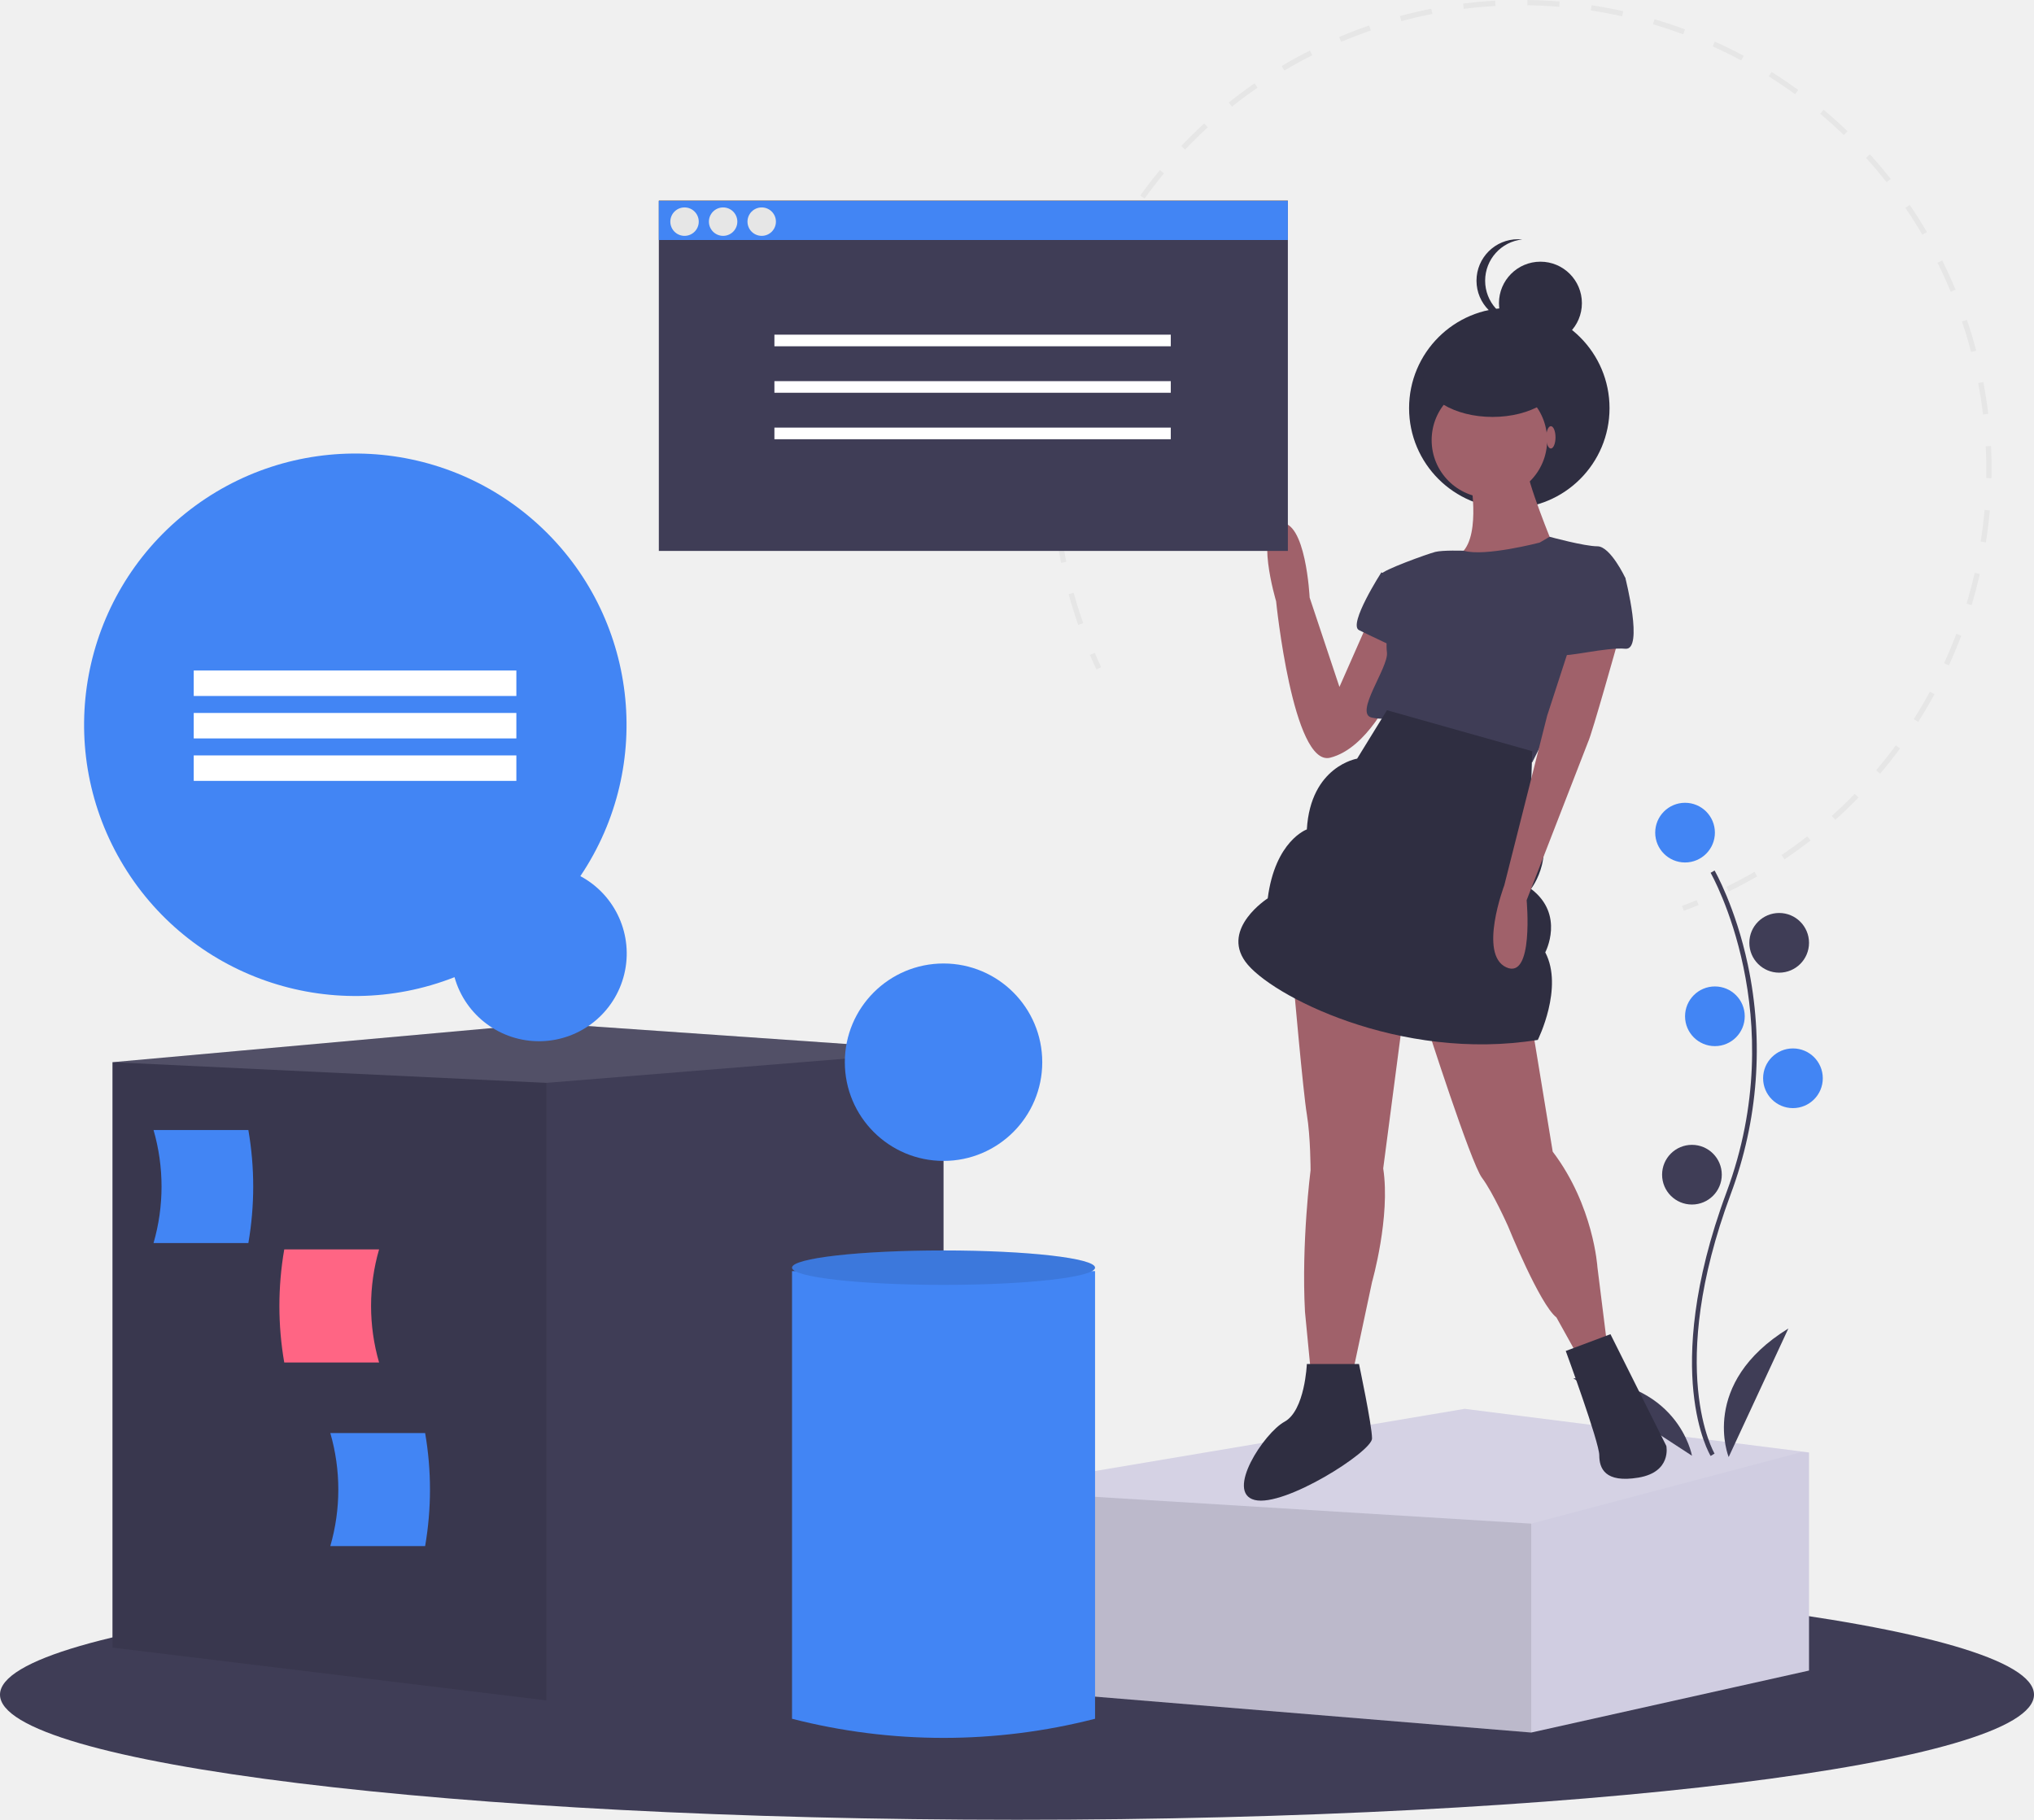
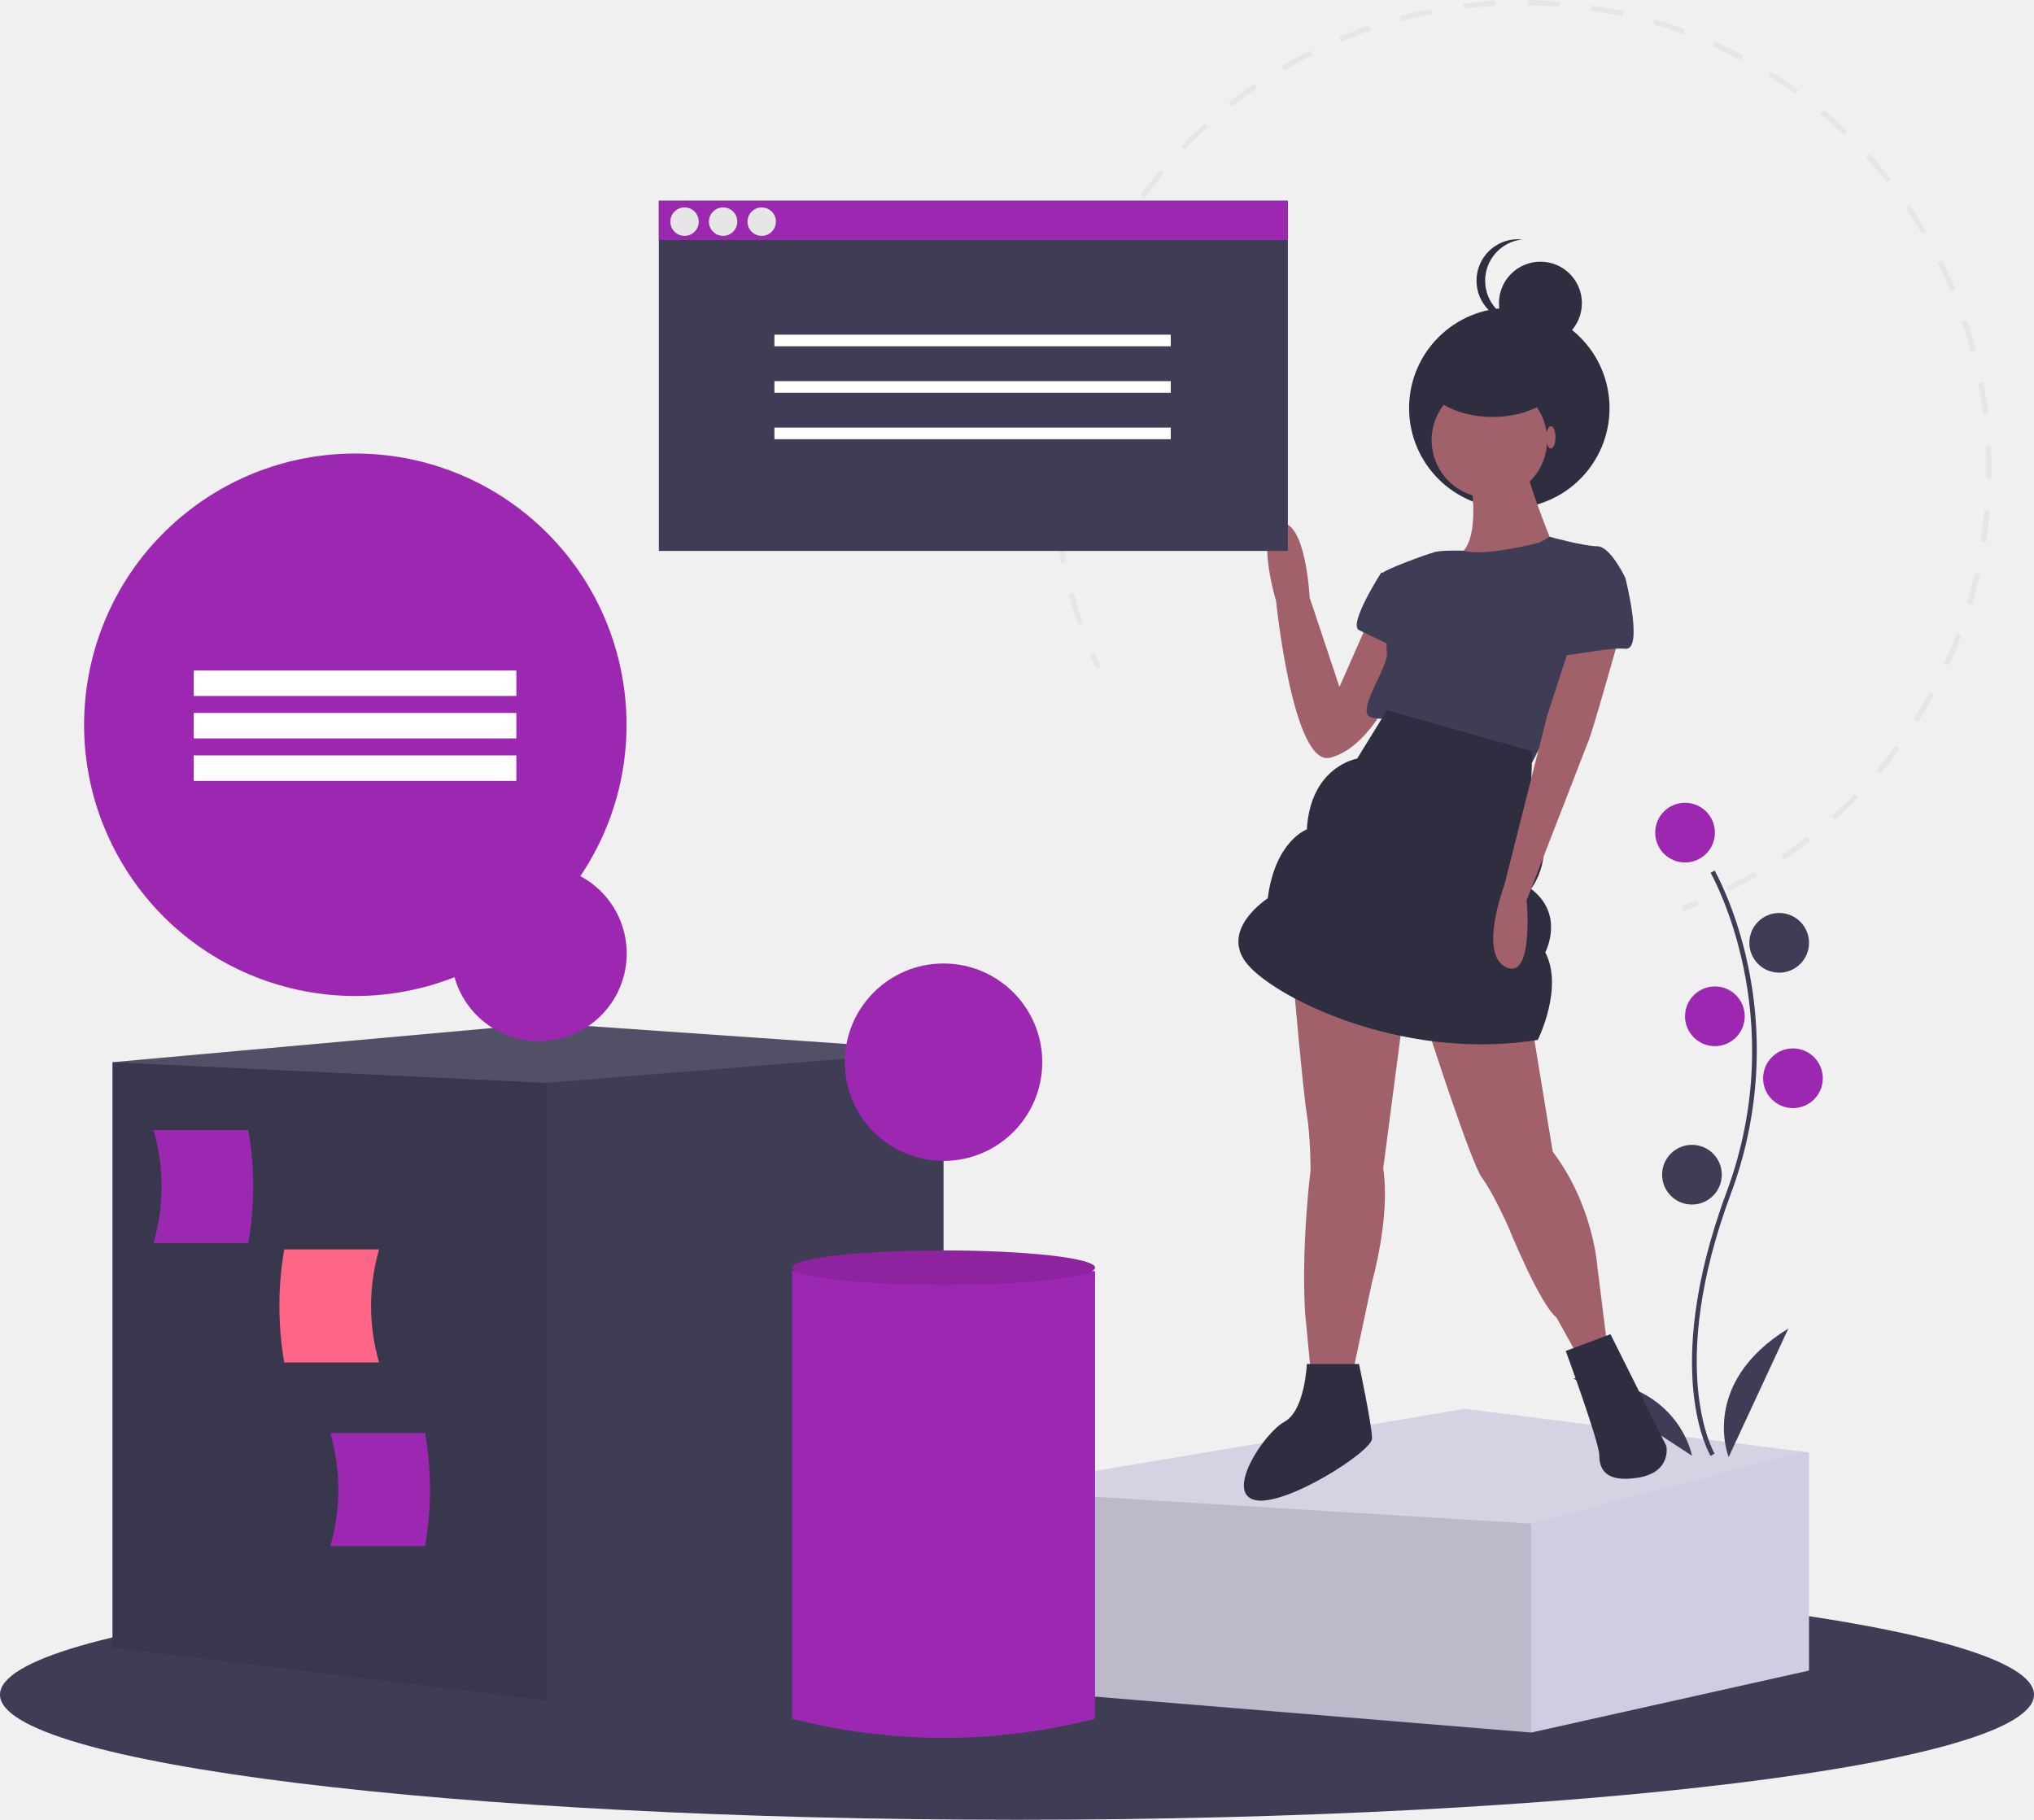
<svg xmlns="http://www.w3.org/2000/svg" id="afa8f846-9f09-4e7c-bda3-49d724cd1542" data-name="Layer 1" width="886" height="792.695" viewBox="0 0 886 792.695">
  <ellipse cx="443" cy="738.195" rx="443" ry="54.5" fill="#3f3d56" />
  <polygon points="411 457.695 411 711.695 238 740.695 49 717.695 49 462.695 238 445.695 411 457.695" fill="#3f3d56" />
  <polygon points="238 471.695 238 740.695 49 717.695 49 462.695 238 471.695" opacity="0.1" />
  <polygon points="411 457.695 238 471.695 49 462.695 238 445.695 411 457.695" fill="#fff" opacity="0.1" />
  <polygon points="788 632.695 788 727.695 667 754.695 424 734.695 424 649.695 427.98 649.025 428.35 648.965 638 613.695 785.43 632.365 788 632.695" fill="#d0cde1" />
  <polygon points="667 663.695 667 754.695 424 734.695 424 649.695 427.98 649.025 667 663.695" opacity="0.1" />
  <polygon points="785.43 632.365 667 663.695 428.35 648.965 638 613.695 785.43 632.365" fill="#fff" opacity="0.1" />
-   <path d="M502,607.347v195a265.608,265.608,0,0,0,132,0v-195Z" transform="translate(-157 -53.65269)" fill="#4285f4" />
-   <ellipse cx="411" cy="552.195" rx="66" ry="7.5" fill="#4285f4" />
+   <path d="M502,607.347v195a265.608,265.608,0,0,0,132,0v-195Z" transform="translate(-157 -53.65269)" fill="#9c27b0" />
+   <ellipse cx="411" cy="552.195" rx="66" ry="7.5" fill="#9c27b0" />
  <ellipse cx="411" cy="552.195" rx="66" ry="7.5" opacity="0.1" />
  <path d="M633.873,338.028c.894,2.083,1.84,4.189,2.811,6.258l-2.081.977c-.982-2.093-1.938-4.221-2.843-6.328Z" transform="translate(-157 -53.65269)" fill="#e6e6e6" />
  <path d="M1005.1,171.376c1.313,2.798,2.574,5.649,3.749,8.475l-2.123.882c-1.759-4.231-3.704-8.494-5.756-12.619l2.059-1.024Q1004.085,169.214,1005.1,171.376ZM996.361,154.752l-1.985,1.162c-2.33-3.981-4.823-7.924-7.408-11.72l1.9-1.294C991.483,146.739,994.004,150.726,996.361,154.752Zm17.433,38.219c1.494,4.418,2.852,8.936,4.036,13.43l-2.223.585c-1.17-4.441-2.513-8.908-3.992-13.277Zm-33.213-61.383-1.808,1.422c-2.846-3.618-5.856-7.182-8.945-10.593l1.704-1.544C974.657,124.325,977.702,127.929,980.581,131.588Zm40.352,88.489c.873,4.571,1.597,9.234,2.152,13.859l-2.282.275c-.55-4.574-1.267-9.183-2.129-13.703ZM961.764,110.809l-1.593,1.658c-3.317-3.189-6.786-6.302-10.309-9.252l1.477-1.762C954.901,104.436,958.408,107.583,961.764,110.809Zm62.515,137.122c.235,4.662.31,9.385.222,14.04l-2.3-.043c.086-4.601.013-9.272-.22-13.881ZM940.292,92.833l-1.352,1.86c-3.725-2.704-7.589-5.314-11.485-7.755l1.221-1.95C932.617,87.458,936.524,90.097,940.292,92.833Zm83.465,183.155c-.407,4.647-.98,9.333-1.703,13.931l-2.271-.358c.715-4.545,1.282-9.179,1.685-13.774ZM916.549,77.957l-1.085,2.027c-4.059-2.173-8.244-4.232-12.44-6.121l.943-2.097C908.212,73.677,912.445,75.76,916.549,77.957Zm102.853,225.741c-1.035,4.538-2.241,9.101-3.584,13.563l-2.201-.663c1.328-4.412,2.52-8.924,3.544-13.412ZM890.991,66.447l-.799,2.156c-4.318-1.6-8.746-3.072-13.162-4.375l.651-2.206C882.148,63.34,886.625,64.829,890.991,66.447Zm120.326,264.1c-1.644,4.359-3.459,8.715-5.393,12.946l-2.091-.956c1.913-4.184,3.706-8.491,5.332-12.801ZM864.097,58.514l-.5,2.244c-4.49-.998-9.079-1.854-13.637-2.545l.345-2.273C854.914,56.638,859.555,57.505,864.097,58.514ZM999.664,356.039c-2.22,4.093-4.61,8.16-7.101,12.087l-1.942-1.232c2.464-3.883,4.827-7.904,7.023-11.952ZM836.363,54.317l-.187,2.291c-4.594-.376-9.258-.597-13.865-.656l.03-2.299C826.999,53.712,831.716,53.935,836.363,54.317ZM984.653,379.696c-2.756,3.749-5.678,7.449-8.683,10.998l-1.754-1.486c2.971-3.509,5.86-7.167,8.585-10.874ZM808.303,53.954l.13,2.295c-4.603.259-9.257.682-13.831,1.258l-.287-2.281C798.942,54.644,803.648,54.216,808.303,53.954ZM966.557,401.065c-3.247,3.339-6.653,6.606-10.12,9.711l-1.533-1.714c3.428-3.069,6.794-6.299,10.006-9.6ZM780.467,57.459l.444,2.257c-4.519.889-9.062,1.948-13.505,3.145l-.598-2.22C771.302,59.431,775.897,58.36,780.467,57.459ZM945.671,419.763c-3.674,2.858-7.496,5.625-11.359,8.224L933.028,426.079c3.82-2.57,7.598-5.306,11.23-8.131ZM753.403,64.753l.749,2.174c-4.346,1.498-8.702,3.167-12.947,4.962l-.895-2.118C744.602,67.956,749.007,66.268,753.403,64.753ZM922.415,435.412c-4.025,2.325-8.189,4.545-12.374,6.598l-1.012-2.065c4.139-2.03,8.256-4.226,12.236-6.525ZM728.619,77.718c-4.116,2.075-8.208,4.316-12.162,6.66l-1.172-1.977c3.999-2.371,8.137-4.636,12.299-6.736ZM704.777,91.851c-3.795,2.618-7.543,5.397-11.138,8.26L692.207,98.312c3.636-2.896,7.426-5.706,11.265-8.354Zm-21.679,17.268c-3.391,3.107-6.717,6.371-9.884,9.702L671.547,117.236c3.204-3.369,6.568-6.67,9.998-9.812ZM664.019,129.184c-2.936,3.548-5.783,7.241-8.463,10.974l-1.868-1.341c2.71-3.776,5.59-7.51,8.559-11.099Zm-16.155,22.505c-2.425,3.92-4.742,7.969-6.887,12.032l-2.033-1.073c2.169-4.11,4.512-8.205,6.964-12.169Zm-12.938,24.509c-1.867,4.207-3.613,8.534-5.189,12.861l-2.16-.787c1.594-4.376,3.36-8.751,5.247-13.007Zm-9.489,26.047c-1.279,4.43-2.421,8.956-3.393,13.451l-2.247-.486c.983-4.547,2.138-9.124,3.431-13.603ZM619.575,229.348c-.663,4.565-1.177,9.205-1.527,13.792l-2.293-.174c.354-4.639.873-9.332,1.545-13.949Zm-2.103,27.659c-.034,4.611.094,9.278.379,13.875l-2.295.142c-.288-4.648-.417-9.37-.384-14.034Zm1.714,27.693c.601,4.564,1.37,9.166,2.285,13.678l-2.253.457c-.925-4.564-1.703-9.218-2.311-13.834Zm5.507,27.165c1.223,4.434,2.616,8.886,4.142,13.234l-2.17.761c-1.543-4.397-2.952-8.9-4.188-13.383Z" transform="translate(-157 -53.65269)" fill="#e6e6e6" />
  <path d="M896.066,445.759l.868,2.129c-2.15.876-4.325,1.72-6.466,2.51l-.795-2.157C891.789,447.461,893.94,446.626,896.066,445.759Z" transform="translate(-157 -53.65269)" fill="#e6e6e6" />
-   <circle cx="411" cy="462.695" r="43" fill="#4285f4" />
-   <path d="M223.879,595.128h41.304a144.462,144.462,0,0,0,0-49.247H223.879A88.612,88.612,0,0,1,223.879,595.128Z" transform="translate(-157 -53.65269)" fill="#4285f4" />
+   <circle cx="411" cy="462.695" r="43" fill="#9c27b0" />
+   <path d="M223.879,595.128h41.304a144.462,144.462,0,0,0,0-49.247H223.879A88.612,88.612,0,0,1,223.879,595.128Z" transform="translate(-157 -53.65269)" fill="#9c27b0" />
  <path d="M322.121,647.151H280.817a144.462,144.462,0,0,1,0-49.247H322.121A88.612,88.612,0,0,0,322.121,647.151Z" transform="translate(-157 -53.65269)" fill="#ff6584" />
-   <path d="M300.879,727.128h41.304a144.462,144.462,0,0,0,0-49.247H300.879A88.612,88.612,0,0,1,300.879,727.128Z" transform="translate(-157 -53.65269)" fill="#4285f4" />
-   <path d="M409.801,435.298a118.141,118.141,0,1,0-54.815,44.012,38.215,38.215,0,1,0,54.815-44.012Z" transform="translate(-157 -53.65269)" fill="#4285f4" />
+   <path d="M300.879,727.128h41.304a144.462,144.462,0,0,0,0-49.247H300.879A88.612,88.612,0,0,1,300.879,727.128Z" transform="translate(-157 -53.65269)" fill="#9c27b0" />
+   <path d="M409.801,435.298a118.141,118.141,0,1,0-54.815,44.012,38.215,38.215,0,1,0,54.815-44.012Z" transform="translate(-157 -53.65269)" fill="#9c27b0" />
  <rect x="84.387" y="292.074" width="140.535" height="11.095" fill="#fff" />
  <rect x="84.387" y="310.565" width="140.535" height="11.095" fill="#fff" />
  <rect x="84.387" y="329.057" width="140.535" height="11.095" fill="#fff" />
  <path d="M902.146,687.869c-.229-.375-5.641-9.41-7.517-28.172-1.721-17.213-.614-46.227,14.433-86.698,28.506-76.671-6.569-138.533-6.928-139.149l1.73-1.004c.091.156,9.142,15.929,14.488,41.044a179.061,179.061,0,0,1-7.416,99.807c-28.457,76.54-7.301,112.773-7.084,113.131Z" transform="translate(-157 -53.65269)" fill="#3f3d56" />
-   <circle cx="734" cy="362.695" r="13" fill="#4285f4" />
+   <circle cx="734" cy="362.695" r="13" fill="#9c27b0" />
  <circle cx="775" cy="410.695" r="13" fill="#3f3d56" />
-   <circle cx="747" cy="442.695" r="13" fill="#4285f4" />
-   <circle cx="781" cy="469.695" r="13" fill="#4285f4" />
+   <circle cx="747" cy="442.695" r="13" fill="#9c27b0" />
+   <circle cx="781" cy="469.695" r="13" fill="#9c27b0" />
  <circle cx="737" cy="511.695" r="13" fill="#3f3d56" />
  <path d="M910,688.347s-13-32,26-56Z" transform="translate(-157 -53.65269)" fill="#3f3d56" />
  <path d="M894.012,687.767s-5.916-34.029-51.709-33.738Z" transform="translate(-157 -53.65269)" fill="#3f3d56" />
  <circle cx="657.446" cy="177.791" r="43.655" fill="#2f2e41" />
  <path d="M752.625,325.295,740.454,352.881,727.473,313.936s-1.623-34.077-12.982-32.454-1.623,34.077-1.623,34.077,7.302,72.211,23.529,68.154,26.775-27.586,26.775-27.586l2.84-24.877Z" transform="translate(-157 -53.65269)" fill="#a0616a" />
  <path d="M797.655,263.226s4.868,26.775-5.68,32.454,40.568,4.057,41.379-4.868c0,0-11.359-27.586-11.359-34.077Z" transform="translate(-157 -53.65269)" fill="#a0616a" />
  <path d="M720.576,483.104s4.057,46.247,5.68,55.984,1.623,24.341,1.623,24.341-4.057,31.643-2.434,61.663l2.434,25.152H746.539l.712-3.348,7.401-34.786s8.114-28.398,4.868-49.493l8.925-68.154Z" transform="translate(-157 -53.65269)" fill="#a0616a" />
  <path d="M778.183,499.332s19.473,60.852,24.341,67.343,11.359,21.095,11.359,21.095,13.793,34.077,21.095,39.757l8.114,14.604,13.793-4.057-4.057-32.454s-1.623-26.775-19.473-50.304l-8.925-54.361Z" transform="translate(-157 -53.65269)" fill="#a0616a" />
  <path d="M827.675,290.001s-24.022,6.278-33.106,3.544c0,0-9.084-.299-12.33.512s-23.529,8.114-23.529,9.736,4.057,17.85,4.057,17.85-2.434,9.736-1.623,16.227-14.604,26.775-6.491,28.398,12.982-1.623,17.039,1.623S824.43,385.741,824.43,385.741l40.568-80.325s-6.491-13.793-12.17-13.793-20.821-4.151-20.821-4.151Z" transform="translate(-157 -53.65269)" fill="#3f3d56" />
  <path d="M762.767,304.605l-4.057-1.623s-14.604,22.718-9.736,25.152,17.039,8.114,17.039,8.114Z" transform="translate(-157 -53.65269)" fill="#3f3d56" />
  <path d="M761.144,363.023l-12.982,21.095s-20.284,3.245-21.907,30.832c0,0-13.793,4.868-17.039,30.02,0,0-20.284,12.982-9.736,27.586s67.343,43.813,127.383,34.077c0,0,11.359-22.718,3.245-38.134,0,0,8.703-16.368-6.196-27.657,0,0,12.687-16.157-.295-34.007l.811-25.963Z" transform="translate(-157 -53.65269)" fill="#2f2e41" />
  <path d="M748.974,647.81H726.256s-.811,20.284-9.736,25.152-25.963,30.832-12.982,34.077,51.116-21.095,51.116-26.775S748.974,647.81,748.974,647.81Z" transform="translate(-157 -53.65269)" fill="#2f2e41" />
  <path d="M858.507,634.829l-19.473,7.302s14.604,39.757,14.604,45.436,2.434,12.17,17.039,9.736,12.17-13.793,12.17-13.793Z" transform="translate(-157 -53.65269)" fill="#2f2e41" />
  <circle cx="648.769" cy="191.723" r="25.152" fill="#a0616a" />
  <path d="M861.753,333.003s-11.359,40.568-12.982,43.813l-26.775,68.966s3.245,34.888-8.925,29.209-.811-35.7-.811-35.7l18.661-73.834L841.469,333.003Z" transform="translate(-157 -53.65269)" fill="#a0616a" />
  <path d="M855.262,298.926l9.736,6.491s8.114,31.643,0,30.832-26.775,4.057-27.586,2.434S855.262,298.926,855.262,298.926Z" transform="translate(-157 -53.65269)" fill="#3f3d56" />
  <circle cx="671.005" cy="132.055" r="18.064" fill="#2f2e41" />
  <path d="M803.919,175.923a18.066,18.066,0,0,1,16.182-17.966,18.264,18.264,0,0,0-1.882-.098,18.064,18.064,0,1,0,0,36.128,18.264,18.264,0,0,0,1.882-.098A18.066,18.066,0,0,1,803.919,175.923Z" transform="translate(-157 -53.65269)" fill="#2f2e41" />
  <ellipse cx="650.144" cy="163.551" rx="30.107" ry="18.064" fill="#2f2e41" />
  <ellipse cx="675.544" cy="190.506" rx="2.028" ry="4.868" fill="#a0616a" />
  <rect x="286.988" y="87.383" width="274" height="152.598" fill="#3f3d56" />
  <rect x="337.328" y="145.781" width="172.661" height="5.061" fill="#fff" />
  <rect x="337.328" y="166.025" width="172.661" height="5.061" fill="#fff" />
  <rect x="337.328" y="186.27" width="172.661" height="5.061" fill="#fff" />
-   <rect x="286.988" y="87.548" width="274" height="17" fill="#4285f4" />
+   <rect x="286.988" y="87.548" width="274" height="17" fill="#9c27b0" />
  <circle cx="298.181" cy="96.548" r="6.192" fill="#e6e6e6" />
  <circle cx="314.988" cy="96.548" r="6.192" fill="#e6e6e6" />
  <circle cx="331.796" cy="96.548" r="6.192" fill="#e6e6e6" />
</svg>
